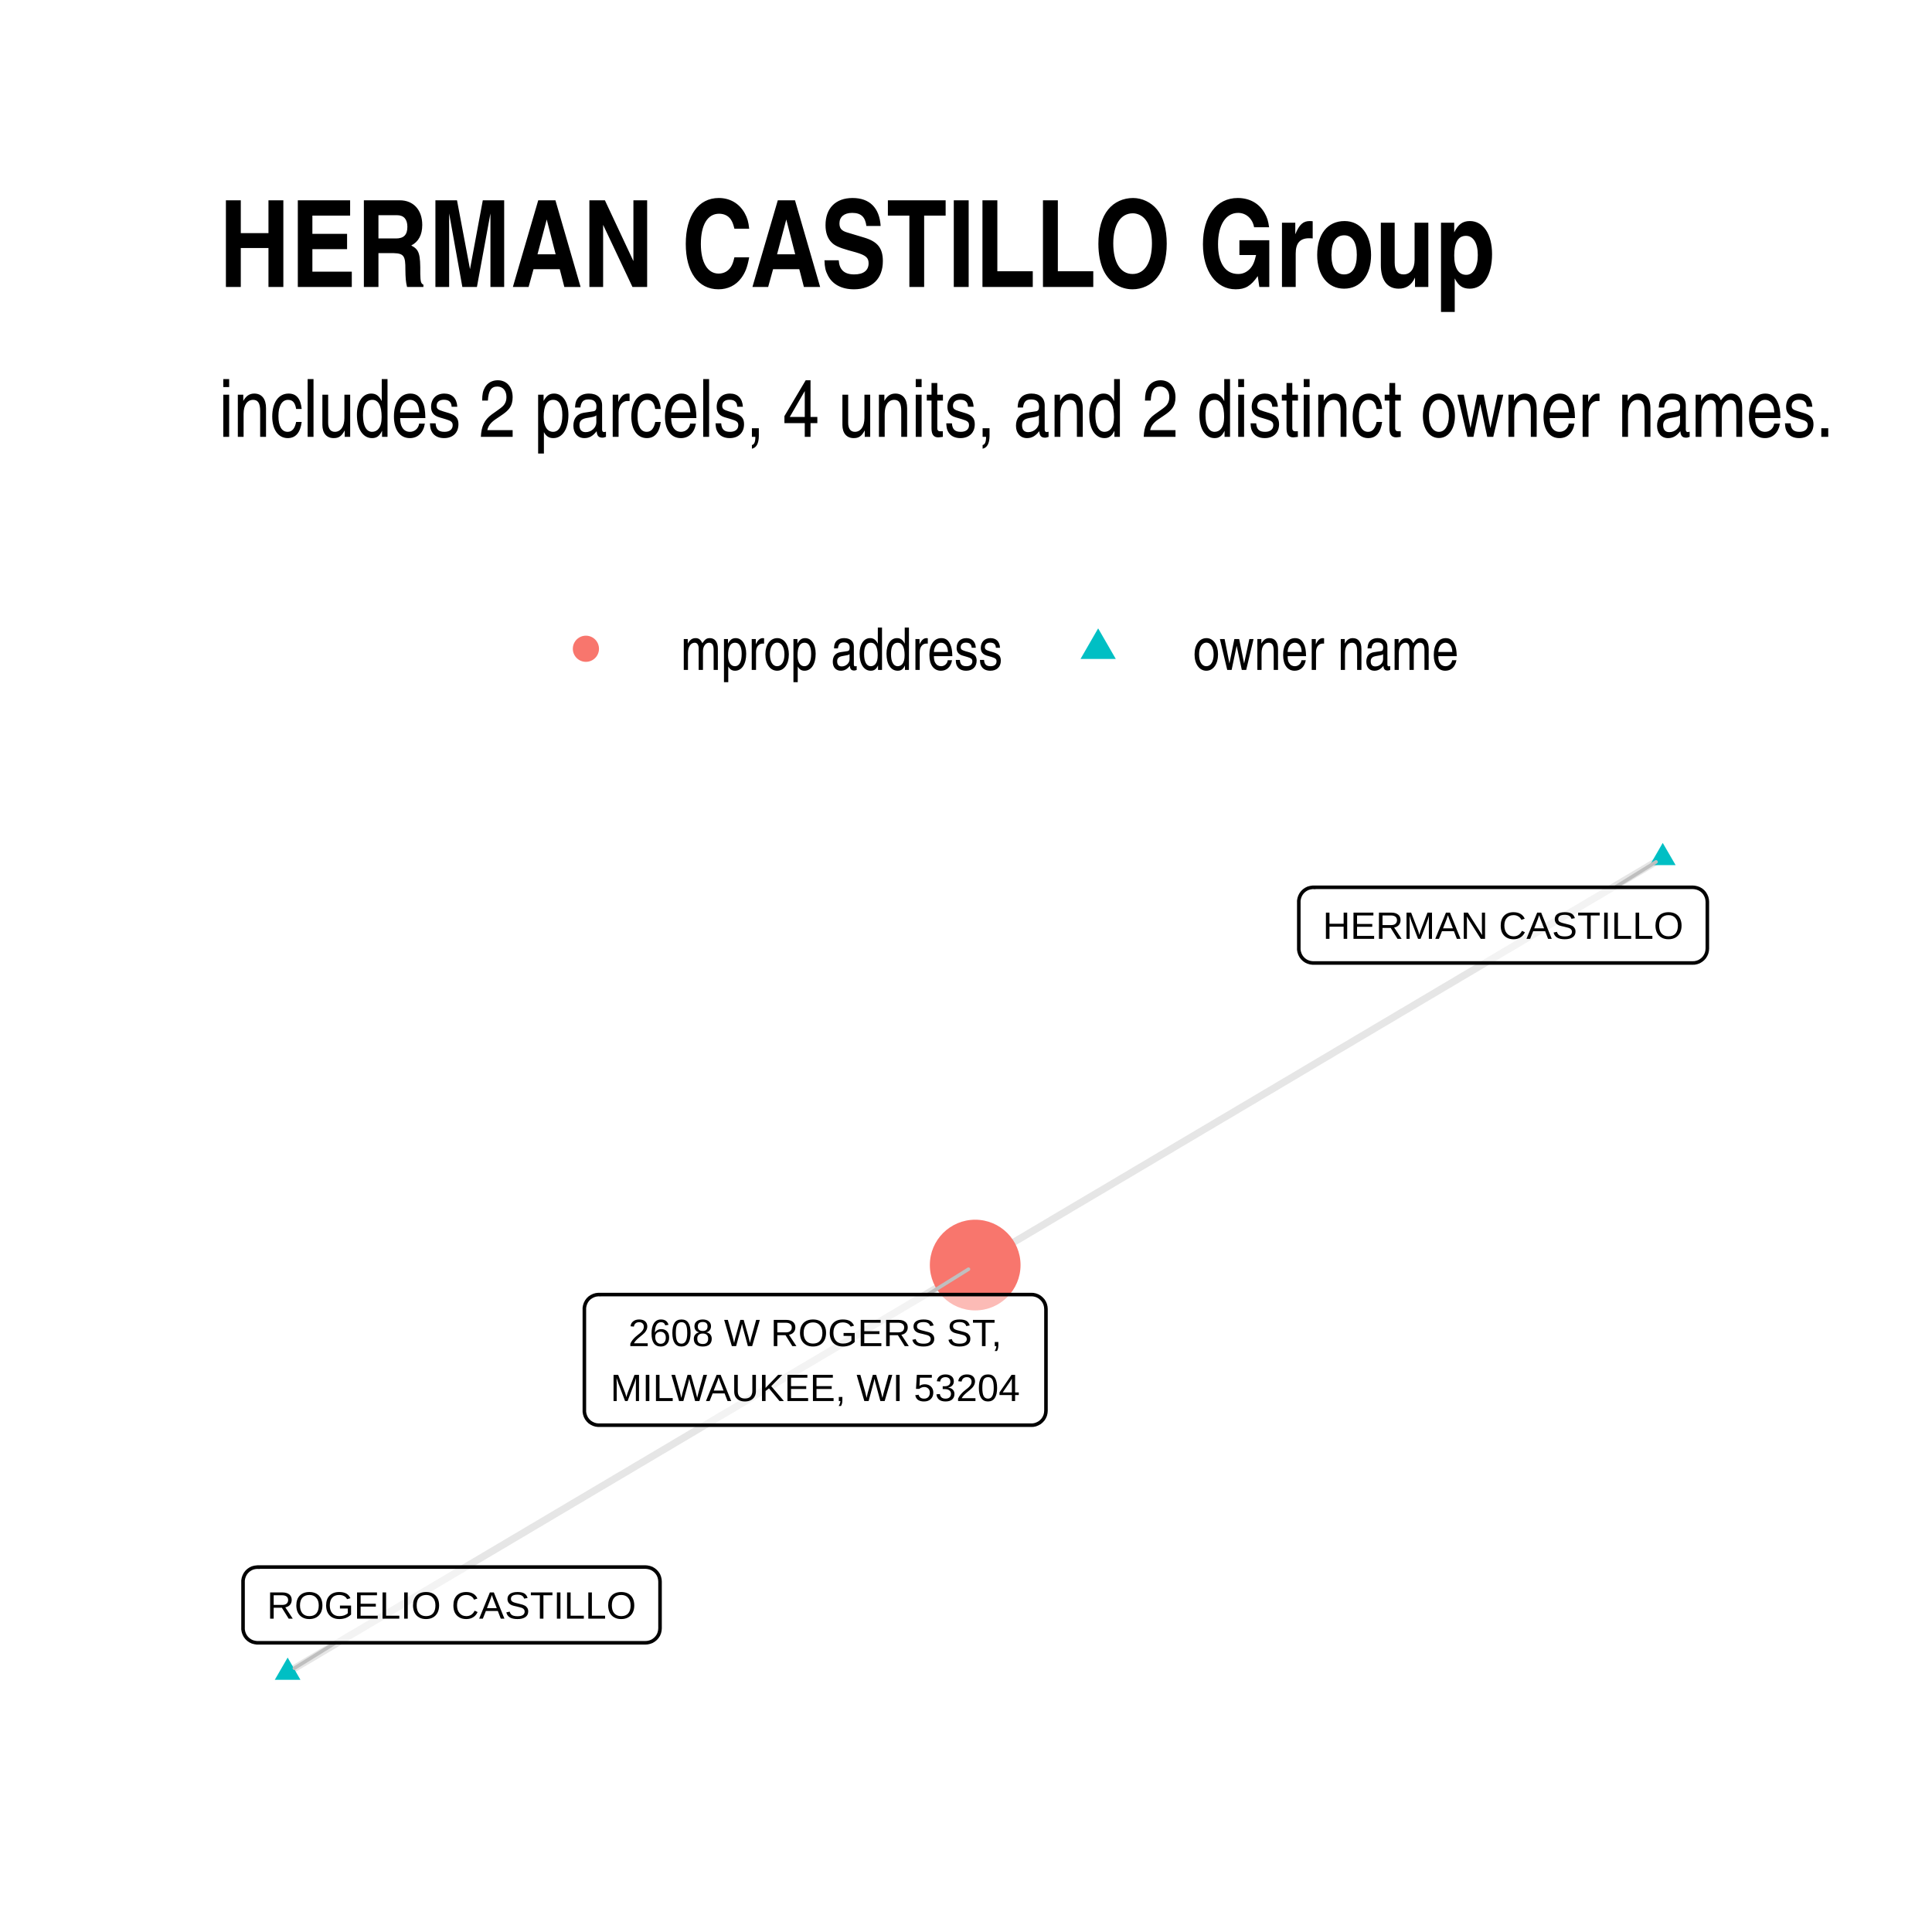
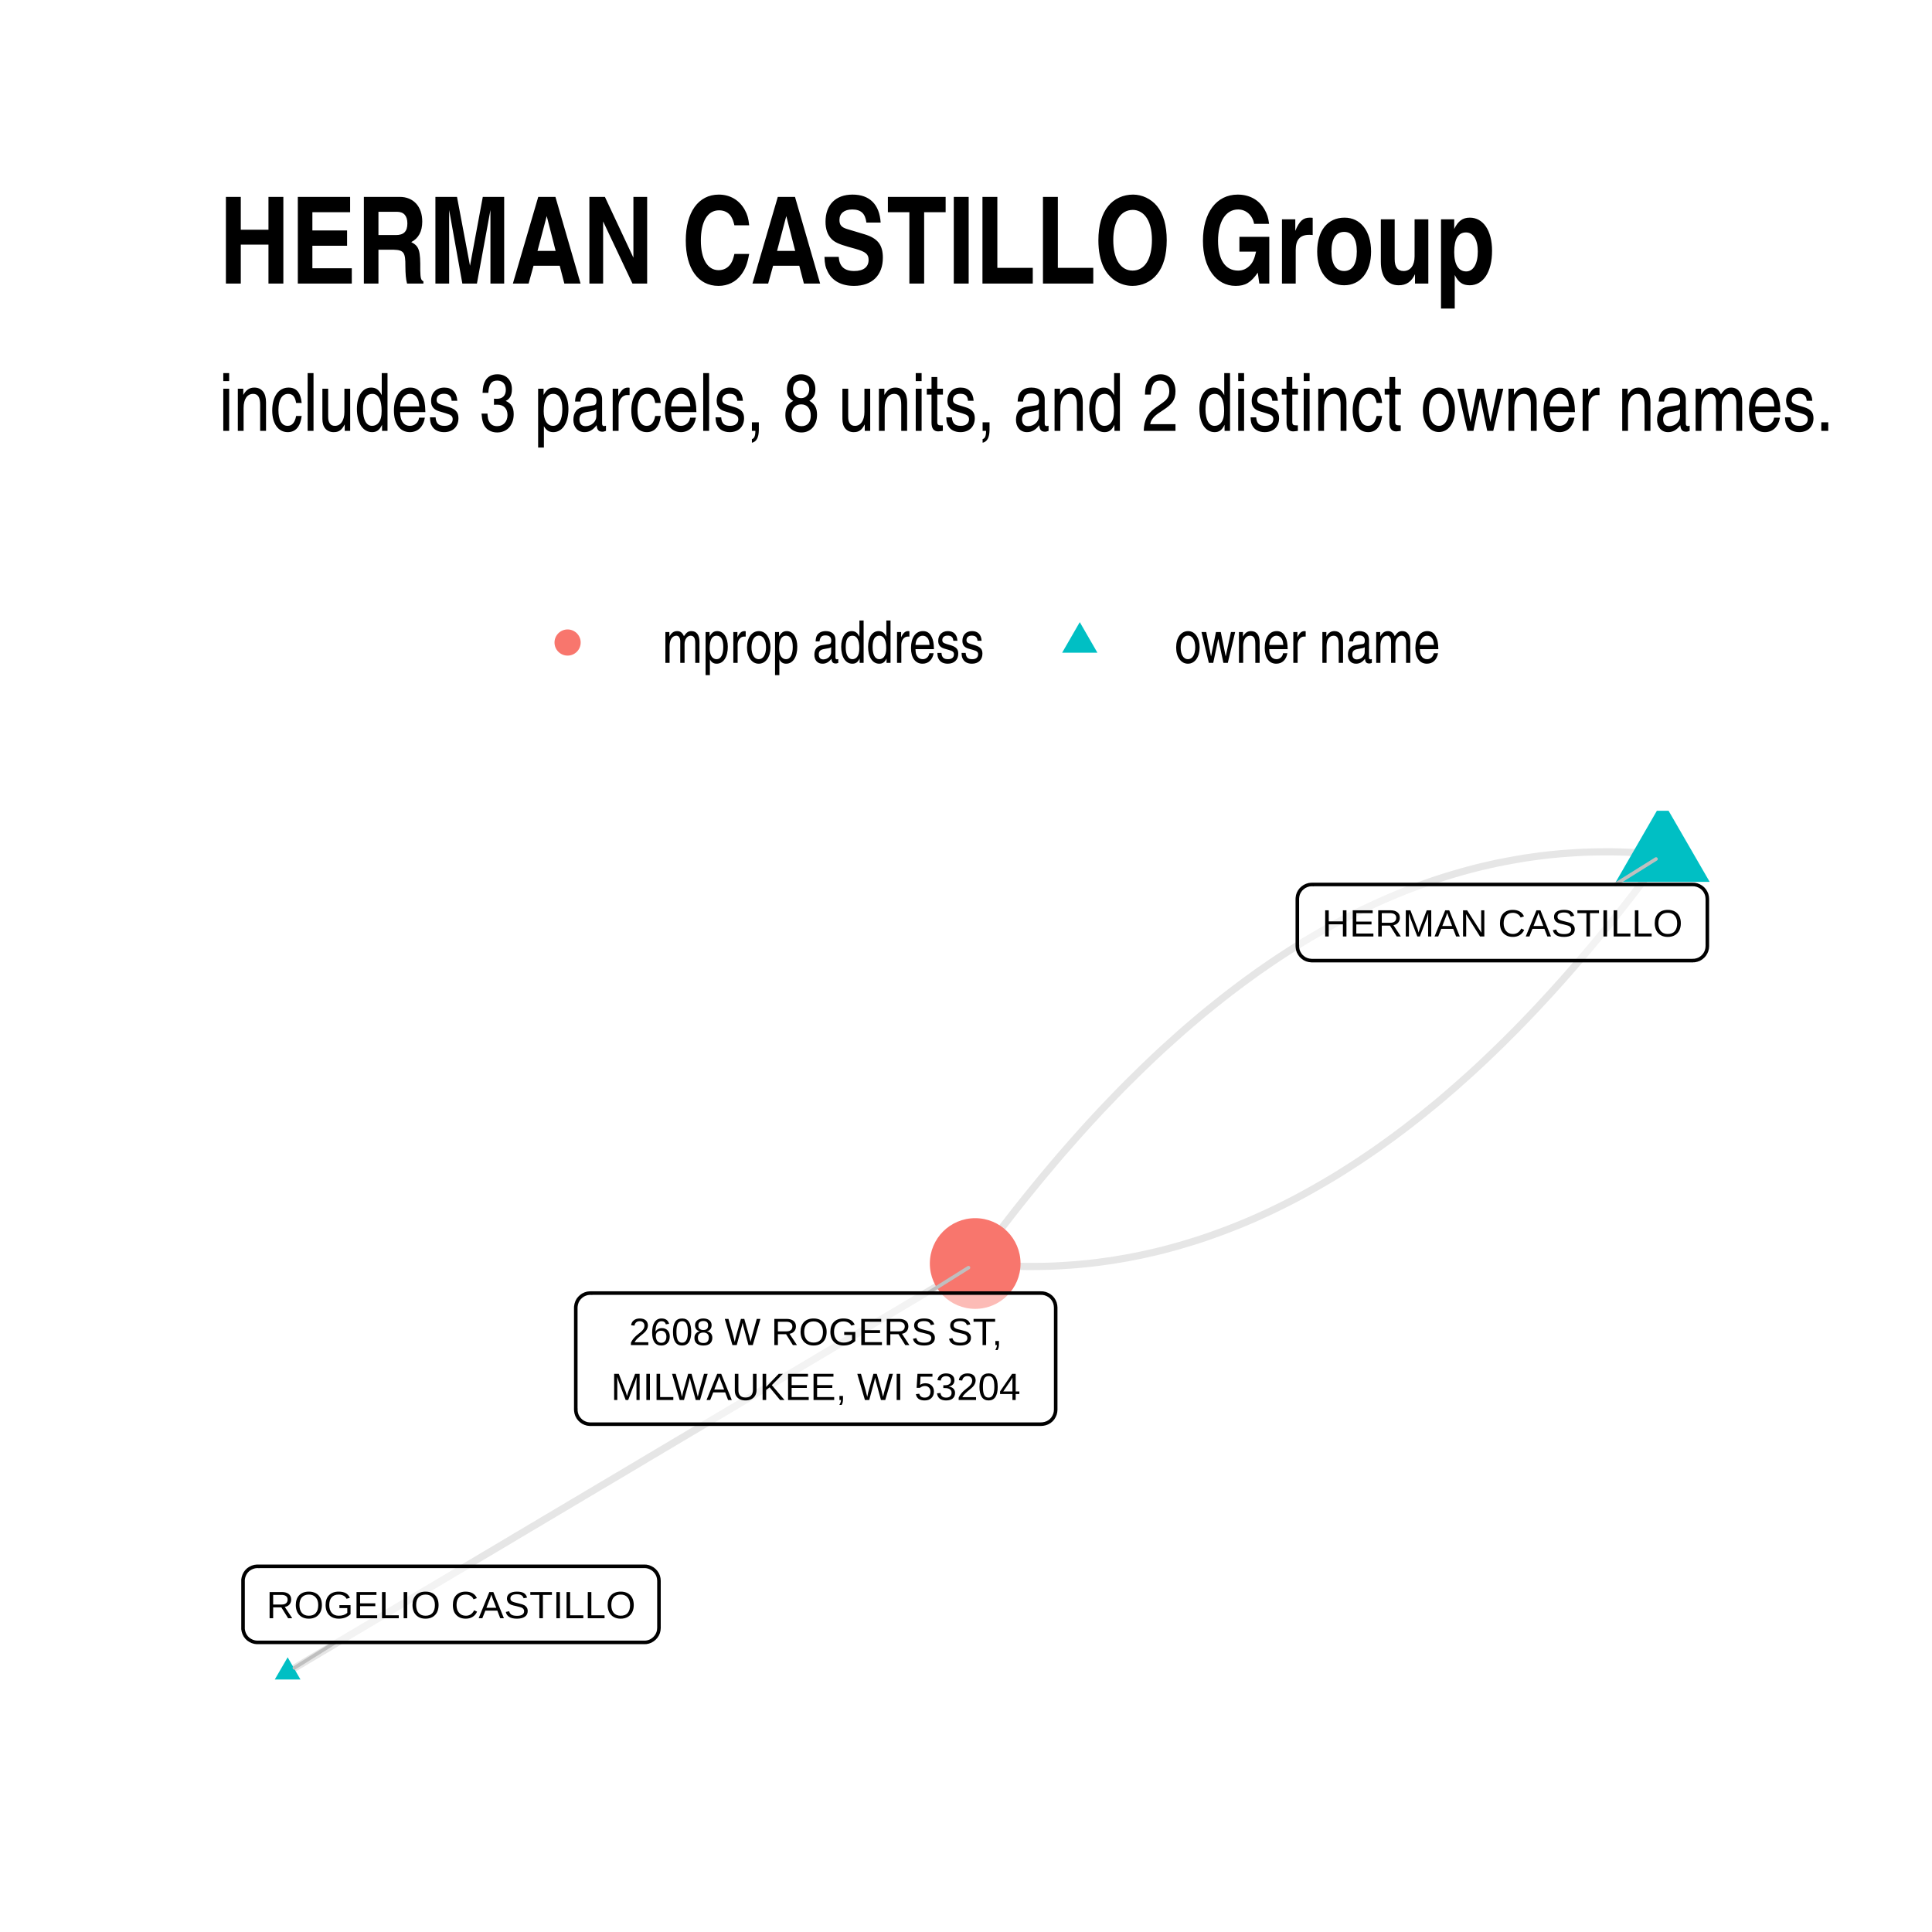
<svg xmlns="http://www.w3.org/2000/svg" width="384" height="384" class="svglite" viewBox="0 0 288 288">
  <defs>
    <style>.svglite line,.svglite polyline,.svglite polygon,.svglite path,.svglite circle{fill:none;stroke:#000000;stroke-linecap:round;stroke-linejoin:round;stroke-miterlimit:10.00}.svglite text{white-space:pre}</style>
  </defs>
  <rect width="100%" height="100%" style="stroke-linecap:round;stroke-linejoin:round;stroke-miterlimit:10.00;stroke:none;fill:#FFFFFF" />
  <defs>
    <clipPath id="cpMC4wMHwyODguMDB8MC4wMHwyODguMDA=">
      <path d="M0 0h288v288H0z" />
    </clipPath>
  </defs>
  <g clip-path="url(#cpMC4wMHwyODguMDB8MC4wMHwyODguMDA=)">
    <path d="M0 0h288v288H0z" style="stroke-width:1.07;stroke:none;fill:#FFFFFF" />
  </g>
  <defs>
-     <clipPath id="cpMzIuNjN8MjU4LjExfDEyMS43OHwyNTUuMzc=">
-       <path d="M32.63 121.78h225.48v133.59H32.63z" />
+     <clipPath id="cpMzIuNjN8MjU4LjExfDEyMC44NnwyNTUuMzc=">
+       <path d="M32.63 120.86h225.48v134.51H32.63z" />
    </clipPath>
  </defs>
-   <g clip-path="url(#cpMzIuNjN8MjU4LjExfDEyMS43OHwyNTUuMzc=)">
-     <path d="m247.86 127.86-1.03.61-1.04.61-1.03.62-1.04.61-1.03.61-1.04.62-1.03.61-1.04.61-1.03.62-1.04.61-1.04.61-1.03.62-1.04.61-1.03.61-1.04.62-1.03.61-1.04.61-1.03.62-1.04.61-1.03.61-1.04.62-1.03.61-1.04.61-1.03.62-1.04.61-1.03.61-1.04.62-1.04.61-1.03.61-1.04.62-1.03.61-1.04.61-1.03.62-1.04.61-1.03.61-1.04.62-1.03.61-1.04.61-1.03.62-1.04.61-1.03.61-1.04.62-1.03.61-1.04.61-1.03.62-1.04.61-1.04.61-1.03.62-1.04.61-1.03.61-1.04.62-1.03.61-1.04.62-1.03.61-1.04.61-1.03.62-1.04.61-1.03.61-1.04.62-1.03.61-1.04.61-1.03.62-1.04.61-1.04.61-1.03.62-1.04.61-1.03.61-1.04.62-1.03.61-1.04.61-1.03.62-1.04.61-1.03.61-1.04.62-1.03.61-1.04.61-1.03.62-1.04.61-1.03.61-1.04.62-1.03.61-1.04.61-1.04.62-1.03.61-1.04.61-1.03.62-1.04.61-1.03.61-1.04.62-1.03.61-1.04.61-1.03.62-1.04.61-1.03.61-1.04.62-1.03.61-1.04.61-1.03.62-1.04.61M42.88 249.3l1.03-.61 1.04-.62 1.03-.61 1.04-.61 1.03-.62 1.04-.61 1.03-.61 1.04-.62 1.03-.61 1.04-.61 1.04-.62 1.03-.61 1.04-.61 1.03-.62 1.04-.61 1.03-.61 1.04-.62 1.03-.61 1.04-.61 1.03-.62 1.04-.61 1.03-.61 1.04-.62 1.03-.61 1.04-.61 1.03-.62 1.04-.61 1.03-.61 1.04-.62 1.04-.61 1.03-.61 1.04-.62 1.03-.61 1.04-.61 1.03-.62 1.04-.61 1.03-.61 1.04-.62 1.03-.61 1.04-.61 1.03-.62 1.04-.61 1.03-.61 1.04-.62 1.03-.61 1.04-.61 1.04-.62 1.03-.61 1.04-.61 1.03-.62 1.04-.61 1.03-.61 1.04-.62 1.03-.61 1.04-.61 1.03-.62 1.04-.61 1.03-.61 1.04-.62 1.03-.61 1.04-.61 1.03-.62 1.04-.61 1.04-.61 1.03-.62 1.04-.61 1.03-.61 1.04-.62 1.03-.61 1.04-.61 1.03-.62 1.04-.61 1.03-.61 1.04-.62 1.03-.61 1.04-.61 1.03-.62 1.04-.61 1.03-.61 1.04-.62 1.03-.61 1.04-.61 1.04-.62 1.03-.61 1.04-.61 1.03-.62 1.04-.61 1.03-.61 1.04-.62 1.03-.61 1.04-.61 1.03-.62 1.04-.61 1.03-.61 1.04-.62 1.03-.61 1.04-.61 1.03-.62 1.04-.61" style="stroke-width:1.07;stroke:#000000;stroke-opacity:0.10;stroke-linecap:butt" />
-     <path d="m247.86 125.65 1.92 3.31h-3.83zM42.88 247.09l1.91 3.32h-3.83z" style="stroke-width:0.71;stroke:none;fill:#00BFC4" />
-     <circle cx="145.37" cy="188.58" r="6.76" style="stroke-width:0.71;stroke:none;fill:#F8766D" />
-     <path d="m240.75 132.27 6.11-3.79M50 244.89l-6.12 3.79m94.41-55.7 6.08-3.78" style="stroke-width:0.53;stroke:#BFBFBF" />
-     <path d="M195.77 143.55h56.58-.08l.34-.01.34-.07.33-.12.3-.18.27-.22.23-.26.18-.29.14-.32.08-.34.03-.35h0v-6.96h0l-.03-.34-.08-.34-.14-.32-.18-.3-.23-.26-.27-.22-.3-.17-.33-.12-.34-.07-.26-.02h-56.58l.26.02-.35-.02-.34.05-.34.09-.31.15-.29.2-.25.24-.21.28-.16.31-.11.33-.06.34v7.13-.17.35l.06.34.11.33.16.31.21.28.25.24.29.2.31.14.34.1.34.04z" style="stroke-width:0.53;fill:#FFFFFF;fill-opacity:0.50" />
-     <text x="224.06" y="139.95" lengthAdjust="spacingAndGlyphs" style="font-size:5.69px;font-family:&quot;Arial&quot;" text-anchor="middle" textLength="53.7">HERMAN CASTILLO</text>
-     <path d="M38.39 244.89h57.84-.08l.34-.02.34-.07.33-.12.3-.18.27-.22.23-.26.19-.29.13-.32.08-.34.03-.34h0v-6.97h0l-.03-.34-.08-.34-.13-.32-.19-.29-.23-.26-.27-.22-.3-.18-.33-.12-.34-.07-.26-.02H38.39l.26.02-.35-.01-.34.04-.34.09-.31.15-.29.2-.25.24-.21.28-.16.31-.11.33-.06.34v7.14-.18.35l.06.34.11.33.16.31.21.28.25.24.29.2.31.15.34.09.34.05z" style="stroke-width:0.53;fill:#FFFFFF;fill-opacity:0.50" />
-     <text x="67.31" y="241.29" lengthAdjust="spacingAndGlyphs" style="font-size:5.69px;font-family:&quot;Arial&quot;" text-anchor="middle" textLength="54.96">ROGELIO CASTILLO</text>
-     <path d="M89.27 212.45h64.49-.09l.35-.01.34-.07.32-.13.31-.17.26-.22.24-.26.18-.29.14-.32.08-.34.03-.35h0v-15.15h0l-.03-.35-.08-.34-.14-.32-.18-.29-.24-.26-.26-.22-.31-.18-.32-.12-.34-.07-.26-.01H89.27l.26.01-.35-.01-.34.04-.34.1-.31.15-.29.19-.25.24-.21.28-.16.31-.11.33-.06.34v15.33-.17.35l.06.34.11.33.16.31.21.27.25.25.29.19.31.15.34.1.34.04z" style="stroke-width:0.53;fill:#FFFFFF;fill-opacity:0.50" />
-     <text x="121.51" y="200.66" lengthAdjust="spacingAndGlyphs" style="font-size:5.69px;font-family:&quot;Arial&quot;" text-anchor="middle" textLength="56.23">2608 W ROGERS ST,</text>
-     <text x="121.51" y="208.85" lengthAdjust="spacingAndGlyphs" style="font-size:5.69px;font-family:&quot;Arial&quot;" text-anchor="middle" textLength="61.61">MILWAUKEE, WI 53204</text>
+   <g clip-path="url(#cpMzIuNjN8MjU4LjExfDEyMC44NnwyNTUuMzc=)">
+     <path d="m247.86 127.42-1.09-.1-1.08-.1-1.09-.07-1.09-.07-1.08-.05-1.09-.03-1.08-.02h-1.08l-1.08.01-1.08.02-1.08.04-1.08.06-1.07.07-1.08.08-1.07.1-1.07.11-1.07.13-1.08.15-1.06.15-1.07.18-1.07.19-1.07.2-1.06.21-1.07.24-1.06.24-1.06.26-1.06.28-1.06.29-1.06.31-1.06.32-1.05.33-1.06.35-1.05.37-1.05.38-1.06.39-1.05.41-1.05.42-1.04.44-1.05.45-1.05.47-1.04.49-1.05.49-1.04.51-1.04.53-1.04.54-1.04.56-1.04.57-1.04.59-1.04.6-1.03.61-1.03.63-1.04.65-1.03.66-1.03.67-1.03.69-1.03.71-1.03.71-1.02.74-1.03.75-1.02.76-1.03.78-1.02.79-1.02.81-1.02.82-1.02.83-1.02.86-1.01.86-1.02.88-1.01.9-1.01.91-1.02.92-1.01.94-1.01.96-1.01.97-1 .98-1.01 1-1.01 1.01-1 1.03-1 1.05-1.01 1.05-1 1.08-1 1.08-1 1.11-.99 1.11-1 1.14-1 1.14-.99 1.16-.99 1.18-1 1.19-.99 1.21-.99 1.22-.99 1.23-.99 1.25-.98 1.26-.99 1.28-.98 1.3-.99 1.31-.98 1.32-.98 1.34M42.88 249.26l1.03-.62 1.04-.61 1.03-.62 1.04-.61 1.03-.62 1.04-.61 1.03-.62 1.04-.61 1.03-.62 1.04-.61 1.04-.62 1.03-.61 1.04-.62 1.03-.62 1.04-.61 1.03-.62 1.04-.61 1.03-.62 1.04-.61 1.03-.62 1.04-.61 1.03-.62 1.04-.61 1.03-.62 1.04-.61 1.03-.62 1.04-.61 1.03-.62 1.04-.61 1.04-.62 1.03-.61 1.04-.62 1.03-.62 1.04-.61 1.03-.62 1.04-.61 1.03-.62 1.04-.61 1.03-.62 1.04-.61 1.03-.62 1.04-.61 1.03-.62 1.04-.61 1.03-.62 1.04-.61 1.04-.62 1.03-.61 1.04-.62 1.03-.61 1.04-.62 1.03-.62 1.04-.61 1.03-.62 1.04-.61 1.03-.62 1.04-.61 1.03-.62 1.04-.61 1.03-.62 1.04-.61 1.03-.62 1.04-.61 1.04-.62 1.03-.61 1.04-.62 1.03-.61 1.04-.62 1.03-.61 1.04-.62 1.03-.61 1.04-.62 1.03-.62 1.04-.61 1.03-.62 1.04-.61 1.03-.62 1.04-.61 1.03-.62 1.04-.61 1.04-.62 1.03-.61 1.04-.62 1.03-.61 1.04-.62 1.03-.61 1.04-.62 1.03-.61 1.04-.62 1.03-.61 1.04-.62 1.03-.62 1.04-.61 1.03-.62 1.04-.61 1.03-.62 1.04-.61 1.04-.62 1.03-.61" style="stroke-width:1.07;stroke:#000000;stroke-opacity:0.10;stroke-linecap:butt" />
+     <path d="m247.86 127.42-.98 1.34-.98 1.32-.98 1.31-.99 1.3-.98 1.28-.99 1.26-.99 1.25-.99 1.24-.99 1.22-.99 1.2-.99 1.19-1 1.18-.99 1.16-1 1.15-.99 1.13-1 1.11-1 1.11-1 1.08-1 1.08-1 1.05-1.01 1.05-1 1.03-1.01 1.01-1 1-1.01.98-1.01.97-1.01.96-1.01.94-1.01.92-1.02.91-1.01.9-1.02.88-1.01.87-1.02.85-1.02.83-1.02.83-1.02.8-1.02.8-1.02.77-1.03.77-1.02.74-1.03.74-1.03.72-1.03.7-1.03.69-1.03.67-1.03.66-1.03.65-1.04.63-1.03.61-1.04.6-1.04.59-1.03.57-1.04.56-1.04.54-1.05.53-1.04.51-1.04.5-1.05.48-1.04.47-1.05.45-1.05.44-1.05.42-1.05.41-1.05.39-1.06.38-1.05.37-1.05.35-1.06.33-1.06.32-1.06.31-1.06.29-1.06.28-1.06.26-1.06.24-1.07.24-1.06.21-1.07.21-1.06.18-1.07.18-1.07.15-1.07.15-1.07.13-1.08.11-1.07.1-1.08.08-1.07.07-1.08.06-1.08.04-1.08.02-1.08.01h-1.08l-1.08-.02-1.08-.03-1.09-.05-1.09-.06-1.08-.08-1.09-.09-1.09-.11" style="stroke-width:1.07;stroke:#000000;stroke-opacity:0.10;stroke-linecap:butt" />
+     <path d="m247.86 119.35 7 12.11h-13.99zM42.88 247.05l1.91 3.31h-3.83z" style="stroke-width:0.71;stroke:none;fill:#00BFC4" />
+     <circle cx="145.37" cy="188.35" r="6.76" style="stroke-width:0.71;stroke:none;fill:#F8766D" />
+     <path d="m240.78 131.85 6.08-3.8M49.97 244.83l-6.09 3.8m94.43-55.87 6.06-3.79" style="stroke-width:0.53;stroke:#BFBFBF" />
+     <path d="M195.55 143.2h56.8l-.08-.01.34-.01.34-.07.33-.12.3-.18.27-.22.23-.26.18-.29.14-.32.08-.34.03-.34h0v-7.03h0l-.03-.35-.08-.34-.14-.32-.18-.29-.23-.26-.27-.22-.3-.17-.33-.13-.34-.07-.26-.01h-56.8l.26.01-.35-.01-.34.04-.33.1-.32.15-.28.2-.26.24-.2.27-.17.31-.11.33-.05.34-.01.18v7.03l.01-.18v.35l.05.34.11.33.17.31.2.28.26.24.28.2.32.15.33.09.34.04z" style="stroke-width:0.53;fill:#FFFFFF;fill-opacity:0.50" />
+     <text x="223.95" y="139.6" lengthAdjust="spacingAndGlyphs" style="font-size:5.69px;font-family:&quot;Liberation Sans&quot;" text-anchor="middle" textLength="53.92">HERMAN CASTILLO</text>
+     <path d="M38.39 244.83h57.68-.09l.35-.01.34-.07.32-.12.3-.18.27-.22.23-.26.19-.29.14-.32.08-.34.03-.35h0v-7.02h0l-.03-.35-.08-.34-.14-.32-.19-.29-.23-.26-.27-.22-.3-.17-.32-.13-.34-.07-.26-.01H38.39l.26.01-.35-.01-.34.04-.34.1-.31.15-.29.19-.25.24-.21.28-.16.31-.11.33-.06.34v7.2-.17.35l.06.34.11.33.16.31.21.28.25.24.29.19.31.15.34.1.34.04z" style="stroke-width:0.53;fill:#FFFFFF;fill-opacity:0.50" />
+     <text x="67.23" y="241.23" lengthAdjust="spacingAndGlyphs" style="font-size:5.69px;font-family:&quot;Liberation Sans&quot;" text-anchor="middle" textLength="54.8">ROGELIO CASTILLO</text>
+     <path d="M87.99 212.3h67.22-.09l.35-.02.34-.07.33-.12.3-.17.27-.22.23-.26.18-.3.14-.32.08-.33.03-.35h0v-15.22h0l-.03-.35-.08-.34-.14-.32-.18-.29-.23-.26-.27-.22-.3-.17-.33-.13-.34-.07-.26-.01H87.99l.26.01-.34-.01-.35.04-.33.1-.32.15-.28.2-.25.24-.21.27-.16.31-.11.33-.06.34-.01.18v15.22l.01-.17v.34l.06.35.11.33.16.3.21.28.25.24.28.2.32.15.33.1.35.04z" style="stroke-width:0.53;fill:#FFFFFF;fill-opacity:0.50" />
+     <text x="121.6" y="200.51" lengthAdjust="spacingAndGlyphs" style="font-size:5.69px;font-family:&quot;Liberation Sans&quot;" text-anchor="middle" textLength="58.41">2608 W ROGERS ST,</text>
+     <text x="121.6" y="208.7" lengthAdjust="spacingAndGlyphs" style="font-size:5.69px;font-family:&quot;Liberation Sans&quot;" text-anchor="middle" textLength="64.34">MILWAUKEE, WI 53204</text>
  </g>
  <g clip-path="url(#cpMC4wMHwyODguMDB8MC4wMHwyODguMDA=)">
-     <circle cx="87.34" cy="96.71" r="1.95" style="stroke-width:0.71;stroke:none;fill:#F8766D" />
-     <path d="m163.7 93.67 2.63 4.56h-5.26z" style="stroke-width:0.71;stroke:none;fill:#00BFC4" />
-     <text x="101.46" y="99.86" lengthAdjust="spacingAndGlyphs" style="font-size:8.80px;font-family:&quot;Arial Narrow&quot;" textLength="48.12">mprop address</text>
-     <text x="177.82" y="99.86" lengthAdjust="spacingAndGlyphs" style="font-size:8.80px;font-family:&quot;Arial Narrow&quot;" textLength="39.69">owner name</text>
-     <text x="32.63" y="65.12" lengthAdjust="spacingAndGlyphs" style="font-size:12.00px;font-family:&quot;Arial Narrow&quot;" textLength="241.29">includes 2 parcels, 4 units, and 2 distinct owner names.</text>
-     <text x="32.63" y="42.78" lengthAdjust="spacingAndGlyphs" style="font-size:18.00px;font-weight:bold;font-family:&quot;Arial Narrow&quot;" textLength="191.02">HERMAN CASTILLO Group</text>
+     <circle cx="84.61" cy="95.78" r="1.95" style="stroke-width:0.71;stroke:none;fill:#F8766D" />
+     <path d="m160.96 92.74 2.63 4.56h-5.26z" style="stroke-width:0.71;stroke:none;fill:#00BFC4" />
+     <text x="98.72" y="98.81" lengthAdjust="spacingAndGlyphs" style="font-size:8.80px;font-family:&quot;Liberation Sans Narrow&quot;" textLength="48.12">mprop address</text>
+     <text x="175.08" y="98.81" lengthAdjust="spacingAndGlyphs" style="font-size:8.80px;font-family:&quot;Liberation Sans Narrow&quot;" textLength="39.69">owner name</text>
+     <text x="32.63" y="64.23" lengthAdjust="spacingAndGlyphs" style="font-size:12.00px;font-family:&quot;Liberation Sans Narrow&quot;" textLength="241.29">includes 3 parcels, 8 units, and 2 distinct owner names.</text>
+     <text x="32.63" y="42.27" lengthAdjust="spacingAndGlyphs" style="font-size:18.00px;font-weight:bold;font-family:&quot;Liberation Sans Narrow&quot;" textLength="191.02">HERMAN CASTILLO Group</text>
  </g>
</svg>
